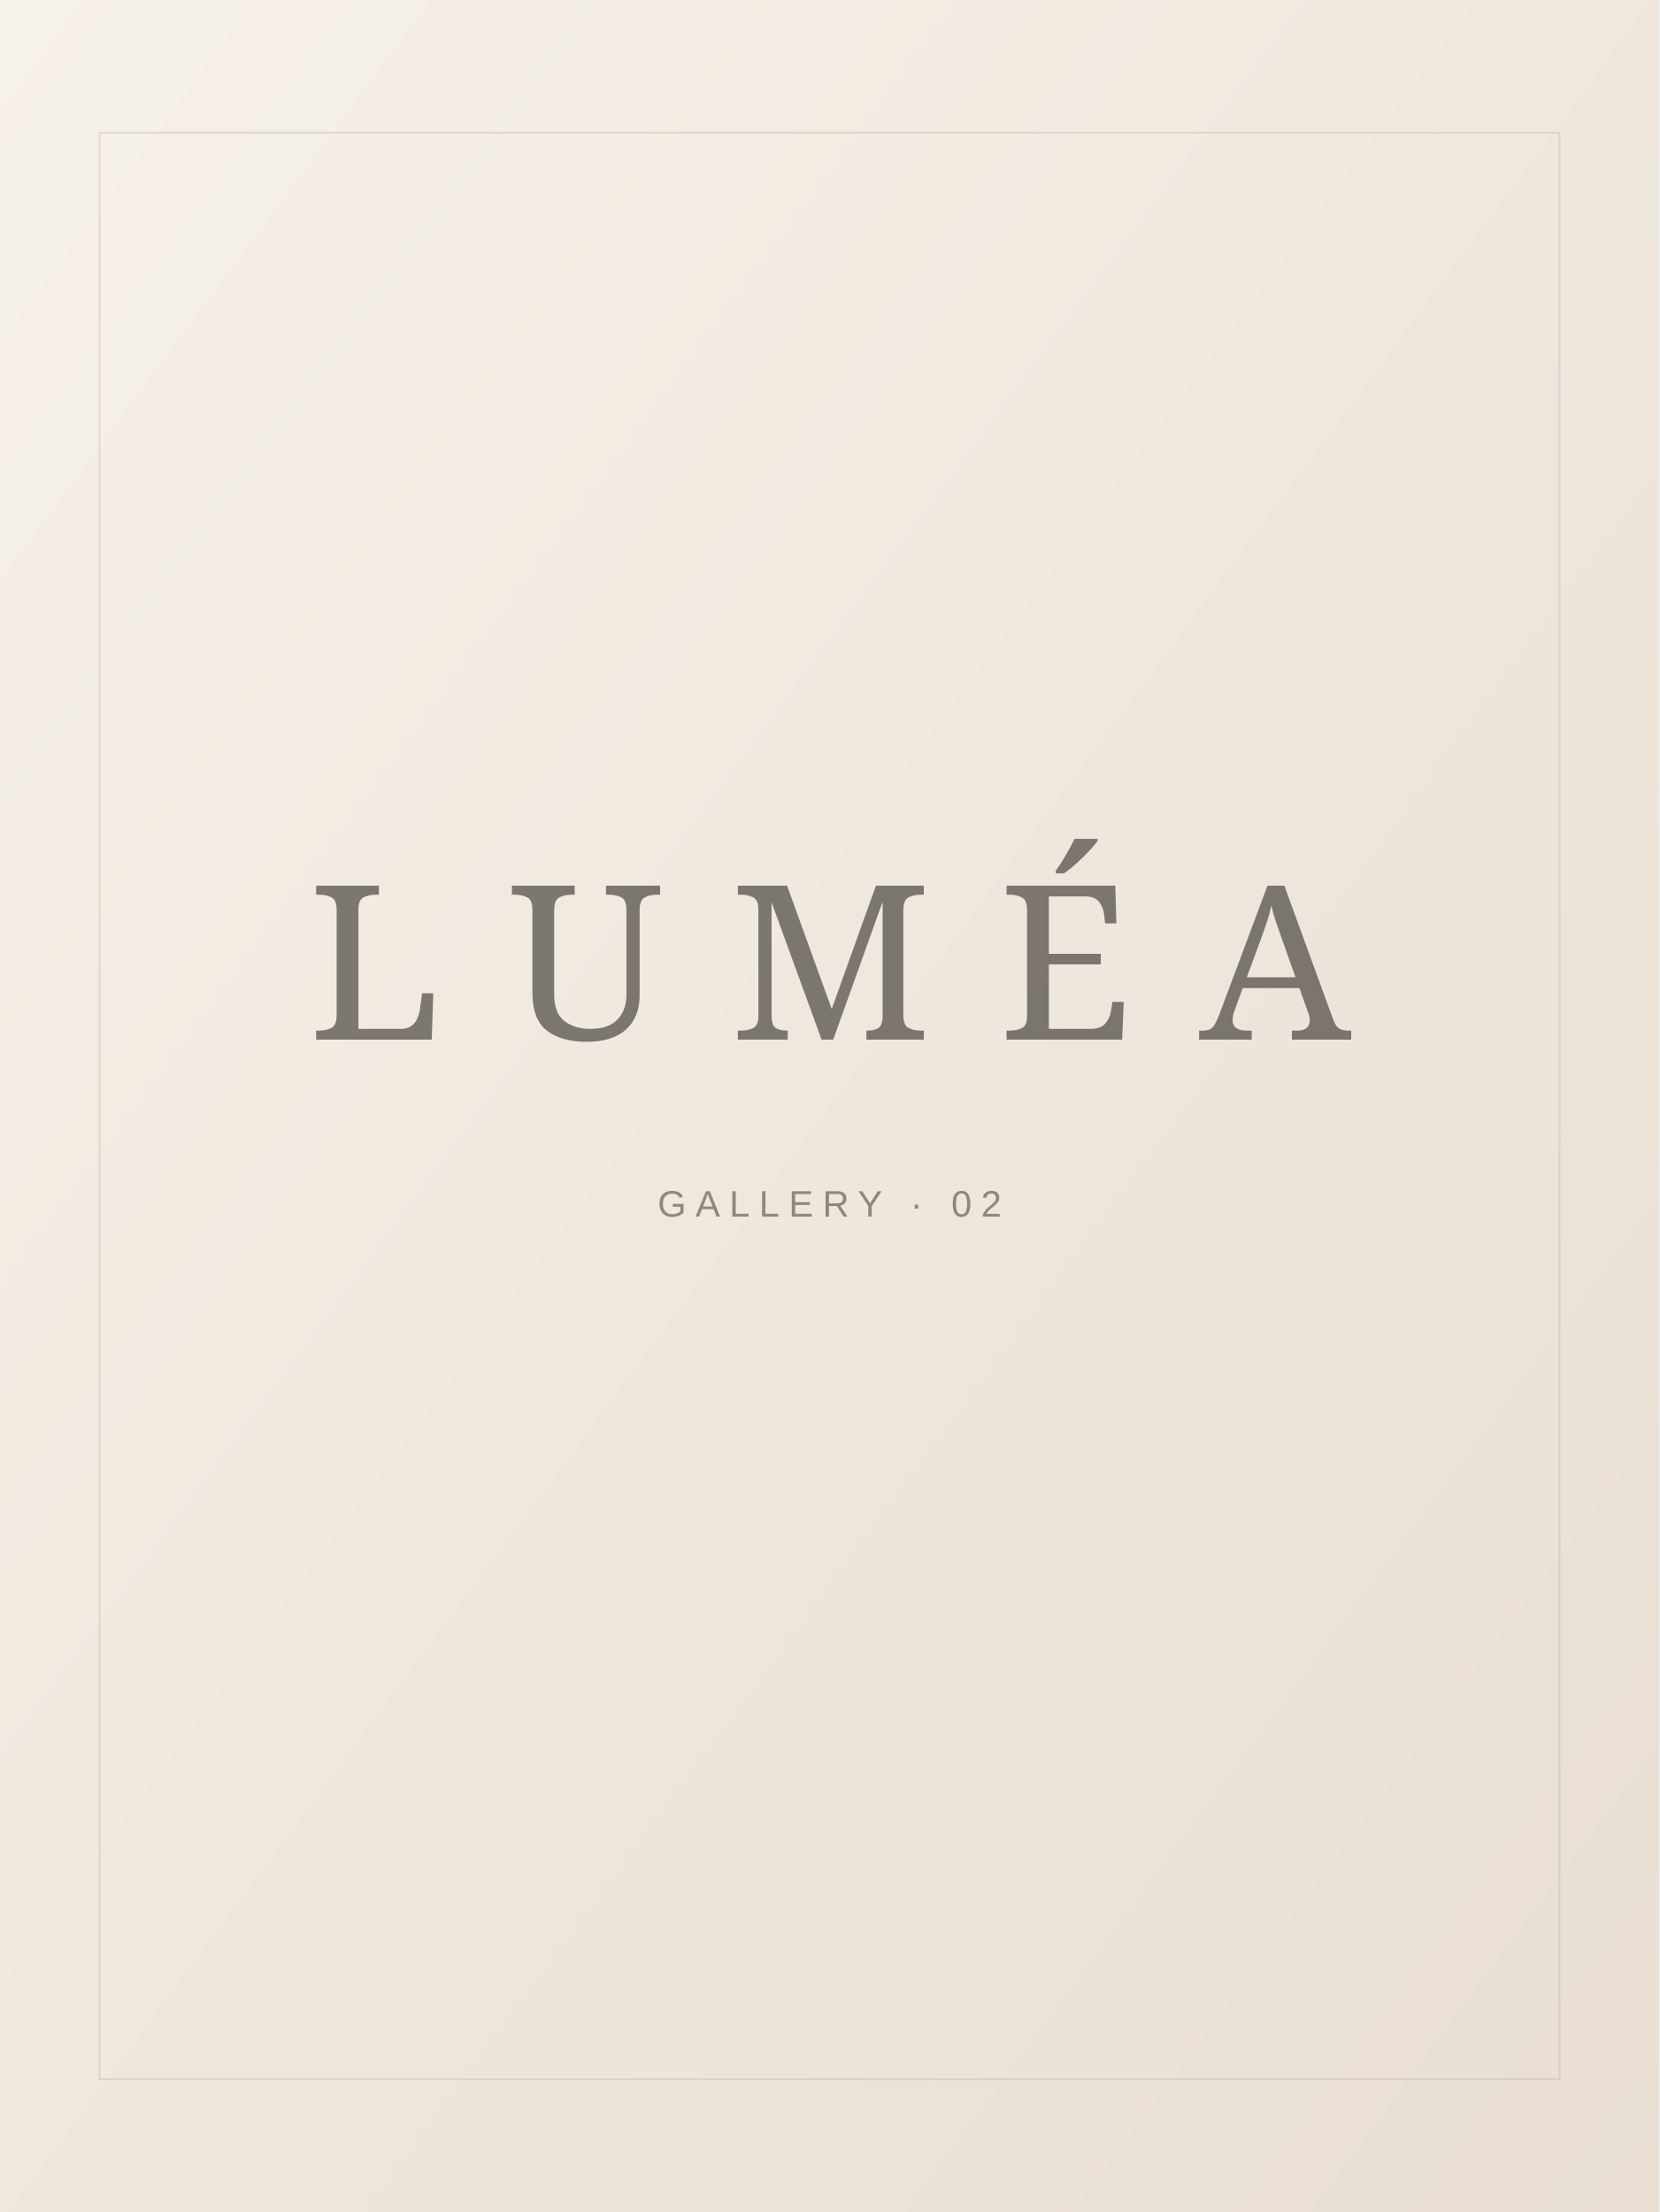
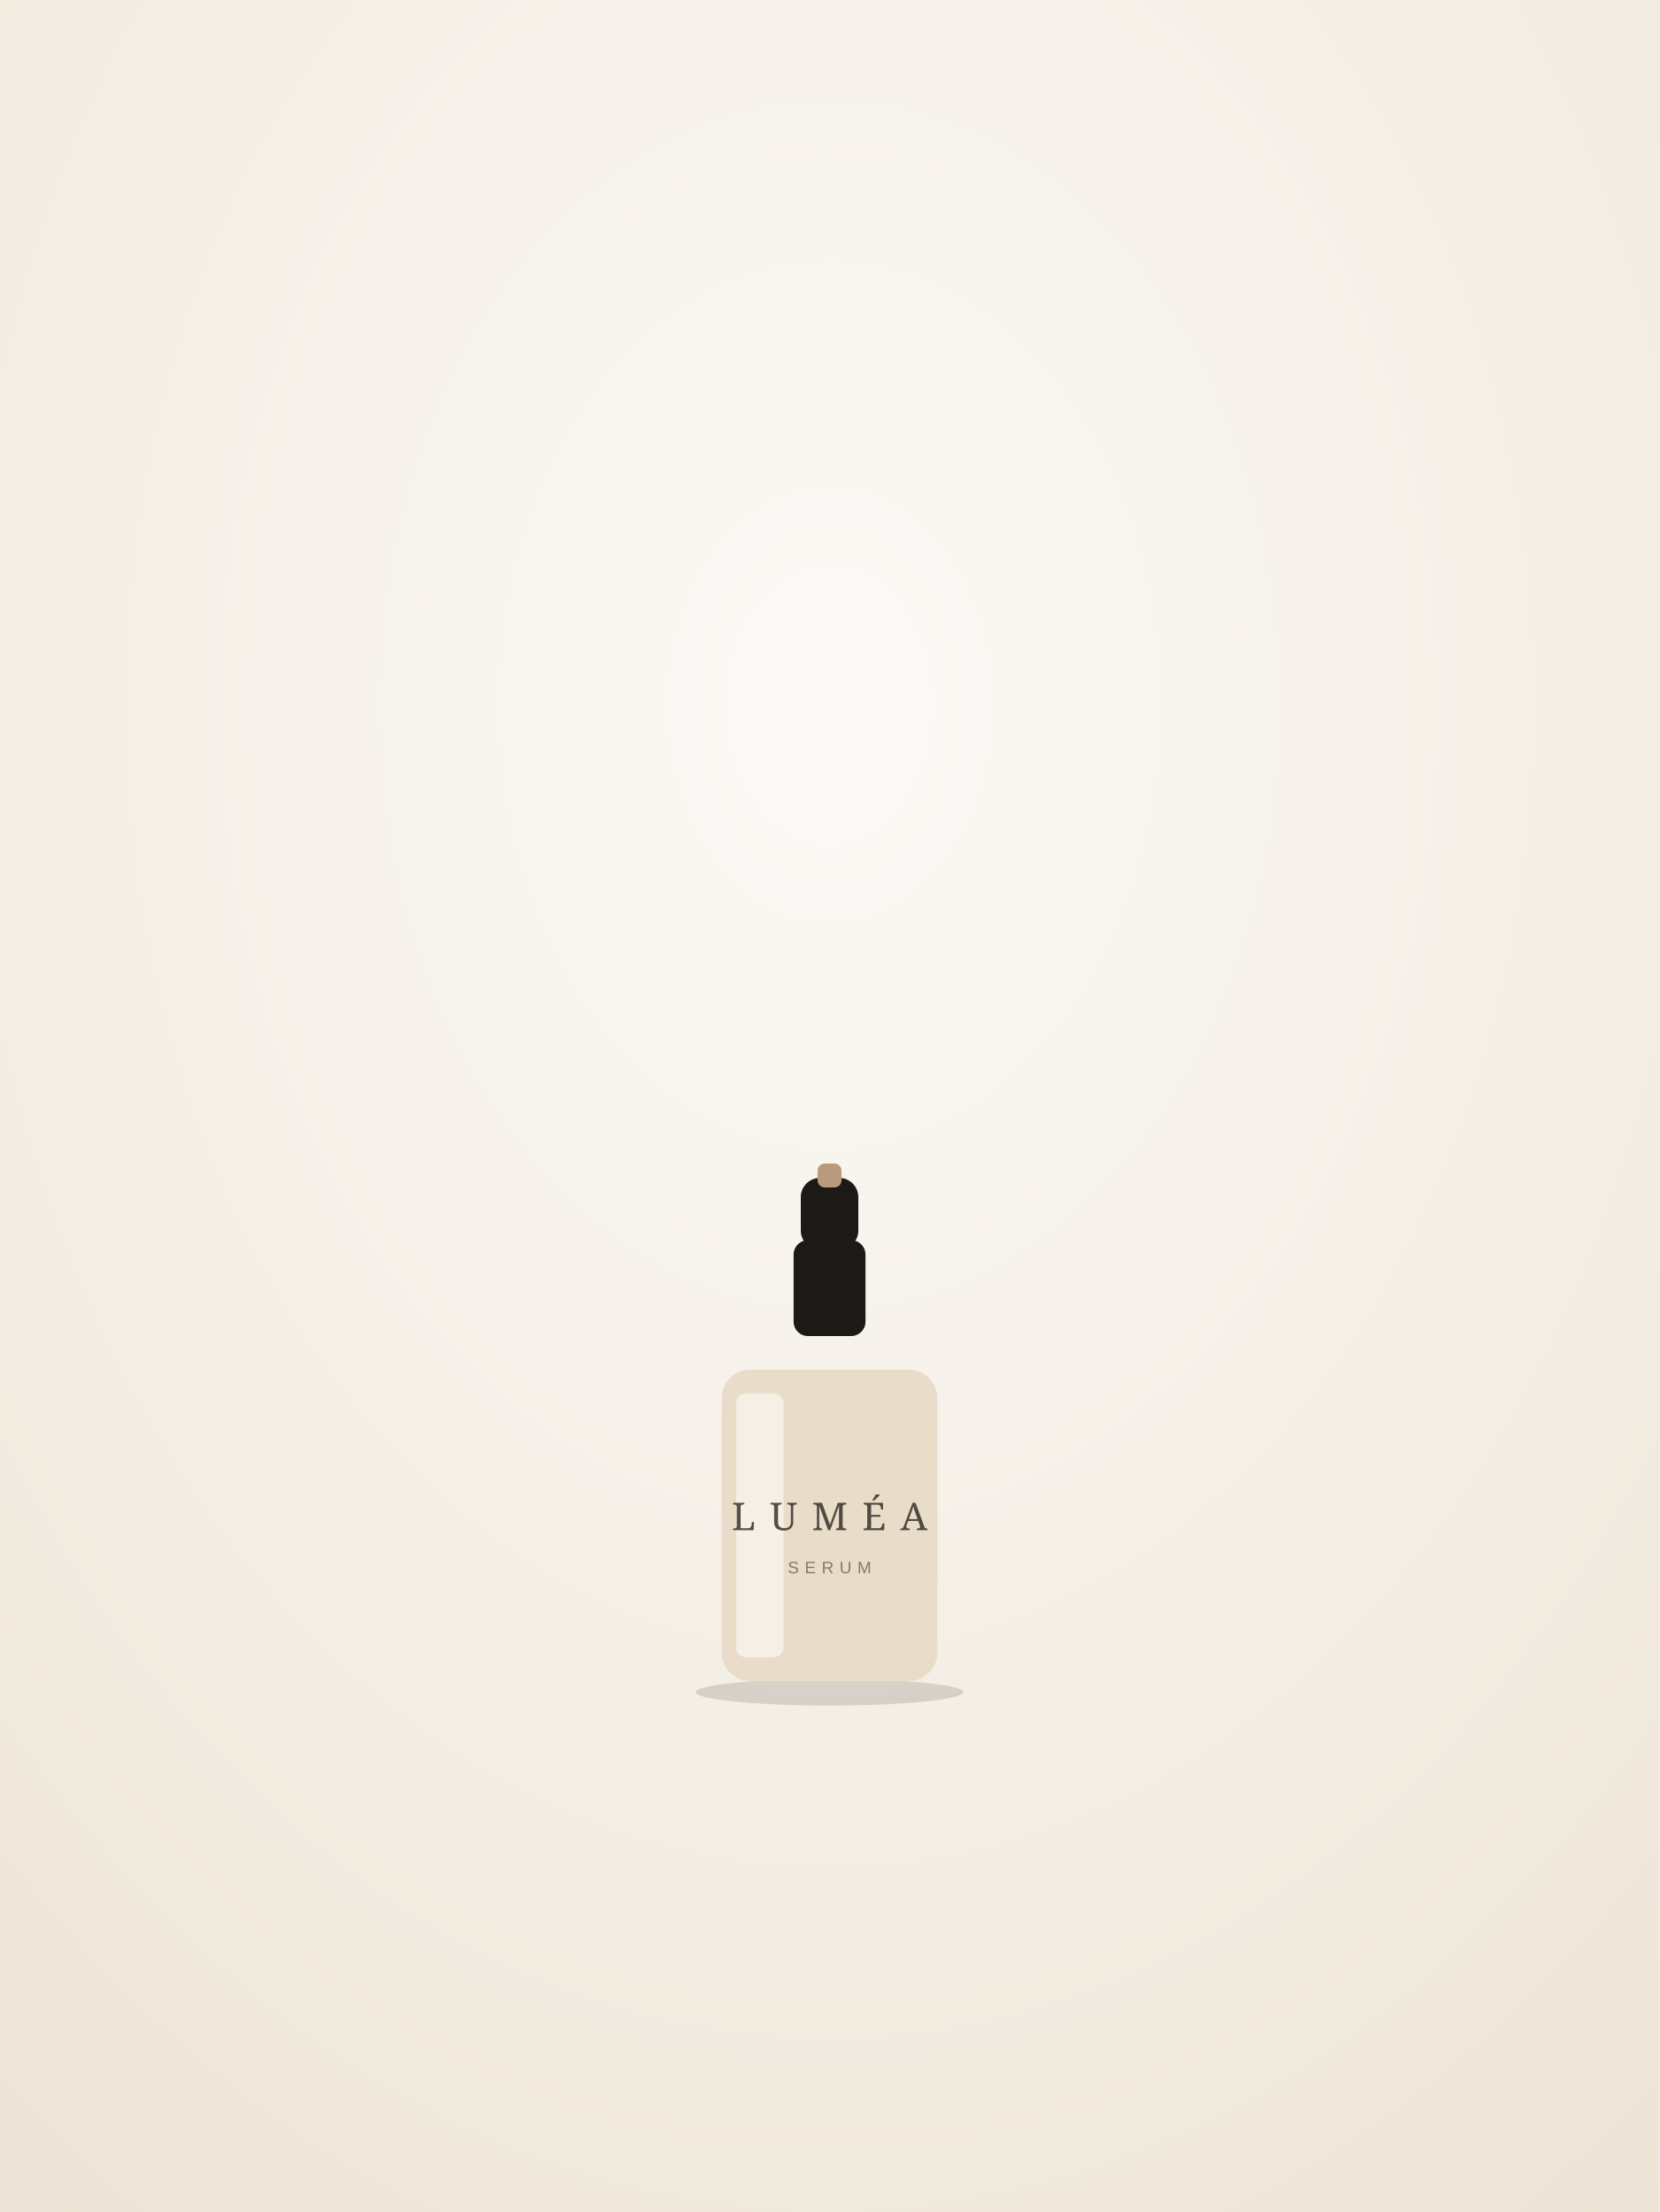
<svg xmlns="http://www.w3.org/2000/svg" width="900" height="1200" viewBox="0 0 900 1200">
  <defs>
-     <linearGradient id="g" x1="0" y1="0" x2="1" y2="1">
-       <stop offset="0" stop-color="#F6F1EA" />
-       <stop offset="1" stop-color="#E8DED2" />
+     <radialGradient id="bg" cx="50%" cy="32%" r="85%">
+       <stop offset="0" stop-color="#FCFAF7" />
+       <stop offset="1" stop-color="#EDE4D6" />
+     </radialGradient>
+     <linearGradient id="glass" x1="0" y1="0" x2="1" y2="1">
+       <stop offset="0" stop-color="#ffffff" stop-opacity="0.9" />
+       <stop offset="1" stop-color="#ffffff" stop-opacity="0.35" />
    </linearGradient>
  </defs>
-   <rect width="900" height="1200" fill="url(#g)" />
-   <g fill="none" stroke="#B79B7A" stroke-opacity="0.25">
-     <rect x="54" y="72" width="792" height="1056" />
-   </g>
-   <text x="50%" y="564" text-anchor="middle" font-family="Georgia, serif" font-weight="300" font-size="117" fill="#1D1917" fill-opacity="0.55" letter-spacing="36">LUMÉA</text>
-   <text x="50%" y="660" text-anchor="middle" font-family="Arial, sans-serif" font-size="20" letter-spacing="5" fill="#81766D" fill-opacity="0.85">GALLERY · 02</text>
+   <rect width="900" height="1200" fill="url(#bg)" />
+   <ellipse cx="450" cy="918" rx="72.54" ry="7.254" fill="#1D1917" opacity="0.14" />
+   <rect x="391.5" y="743" width="117" height="169" rx="15.6" fill="#E9DCC8" />
+   <rect x="399.3" y="756" width="25.74" height="143" rx="5.2" fill="#ffffff" opacity="0.55" />
+   <rect x="430.5" y="672.8" width="39" height="52" rx="7.8" fill="#1D1917" />
+   <rect x="434.4" y="639" width="31.2" height="39" rx="10.4" fill="#1D1917" />
+   <rect x="443.5" y="631.2" width="13" height="13" rx="3.9" fill="#B79B7A" />
+   <text x="450" y="830.1" text-anchor="middle" font-family="Georgia, serif" font-size="20.8" fill="#1D1917" opacity="0.75" letter-spacing="7.8">LUMÉA</text>
+   <text x="450" y="853.5" text-anchor="middle" font-family="Arial, sans-serif" font-size="9.1" letter-spacing="3.12" fill="#1D1917" opacity="0.5">SERUM</text>
</svg>
